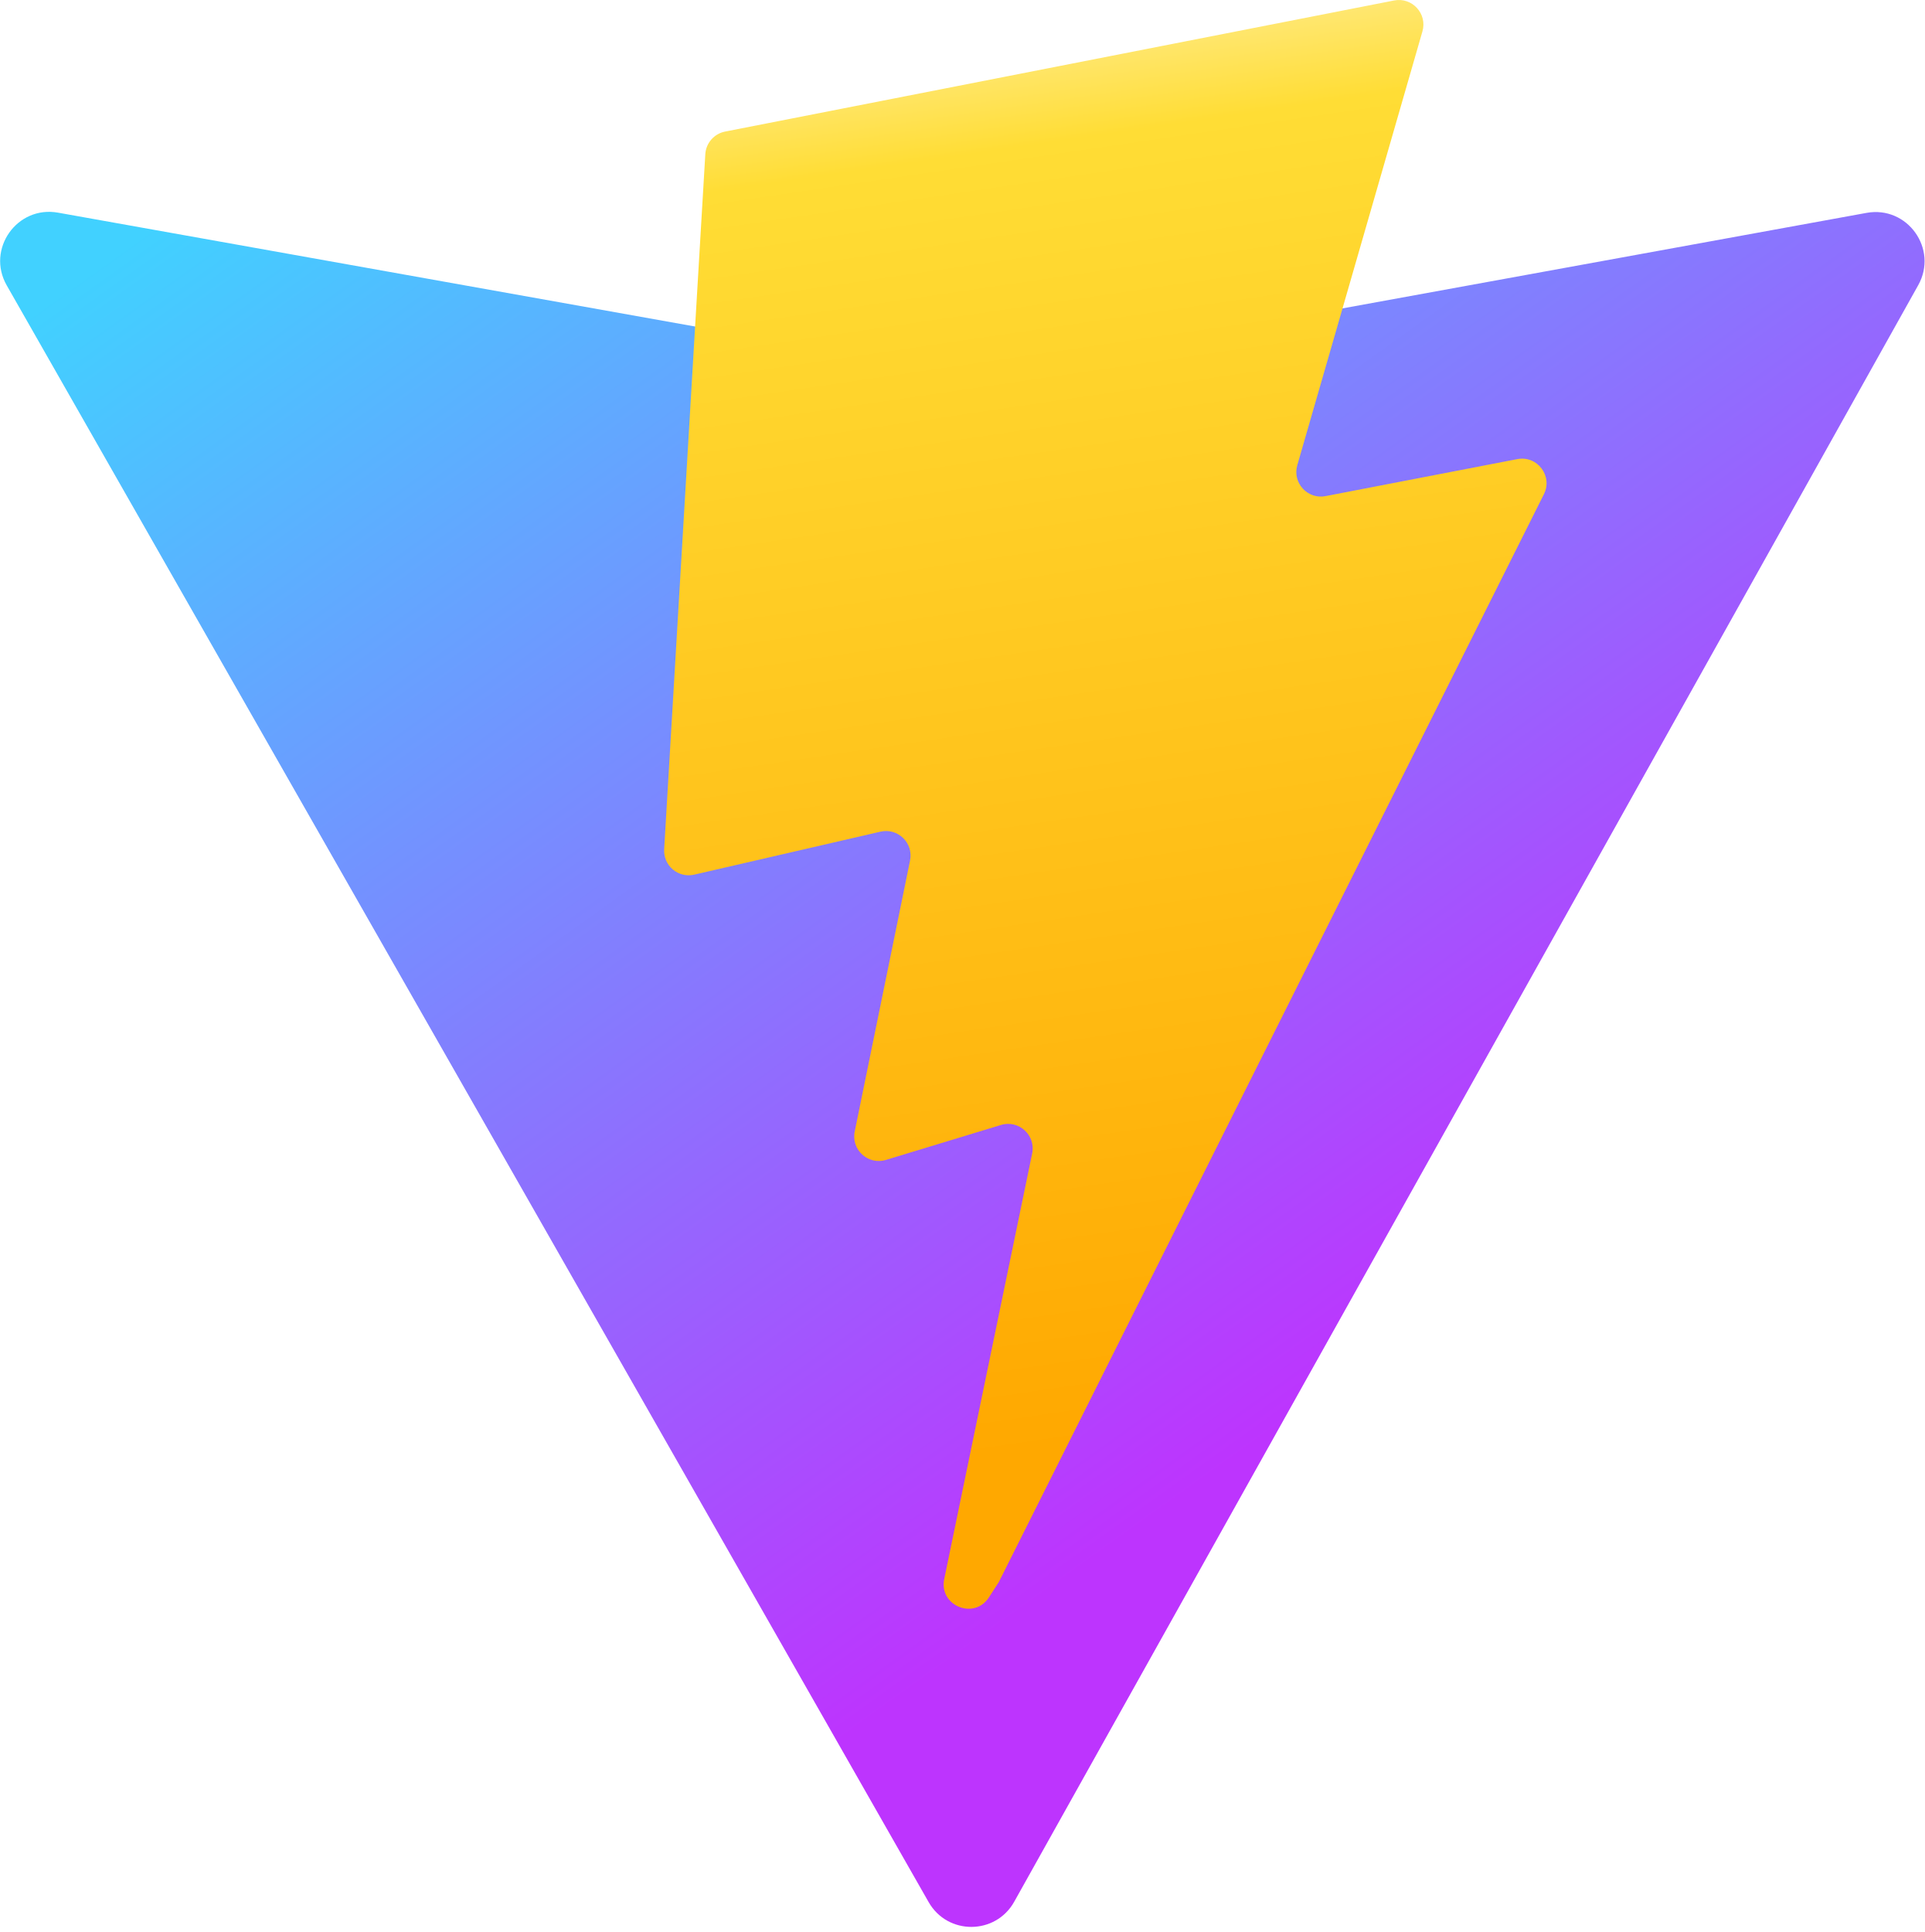
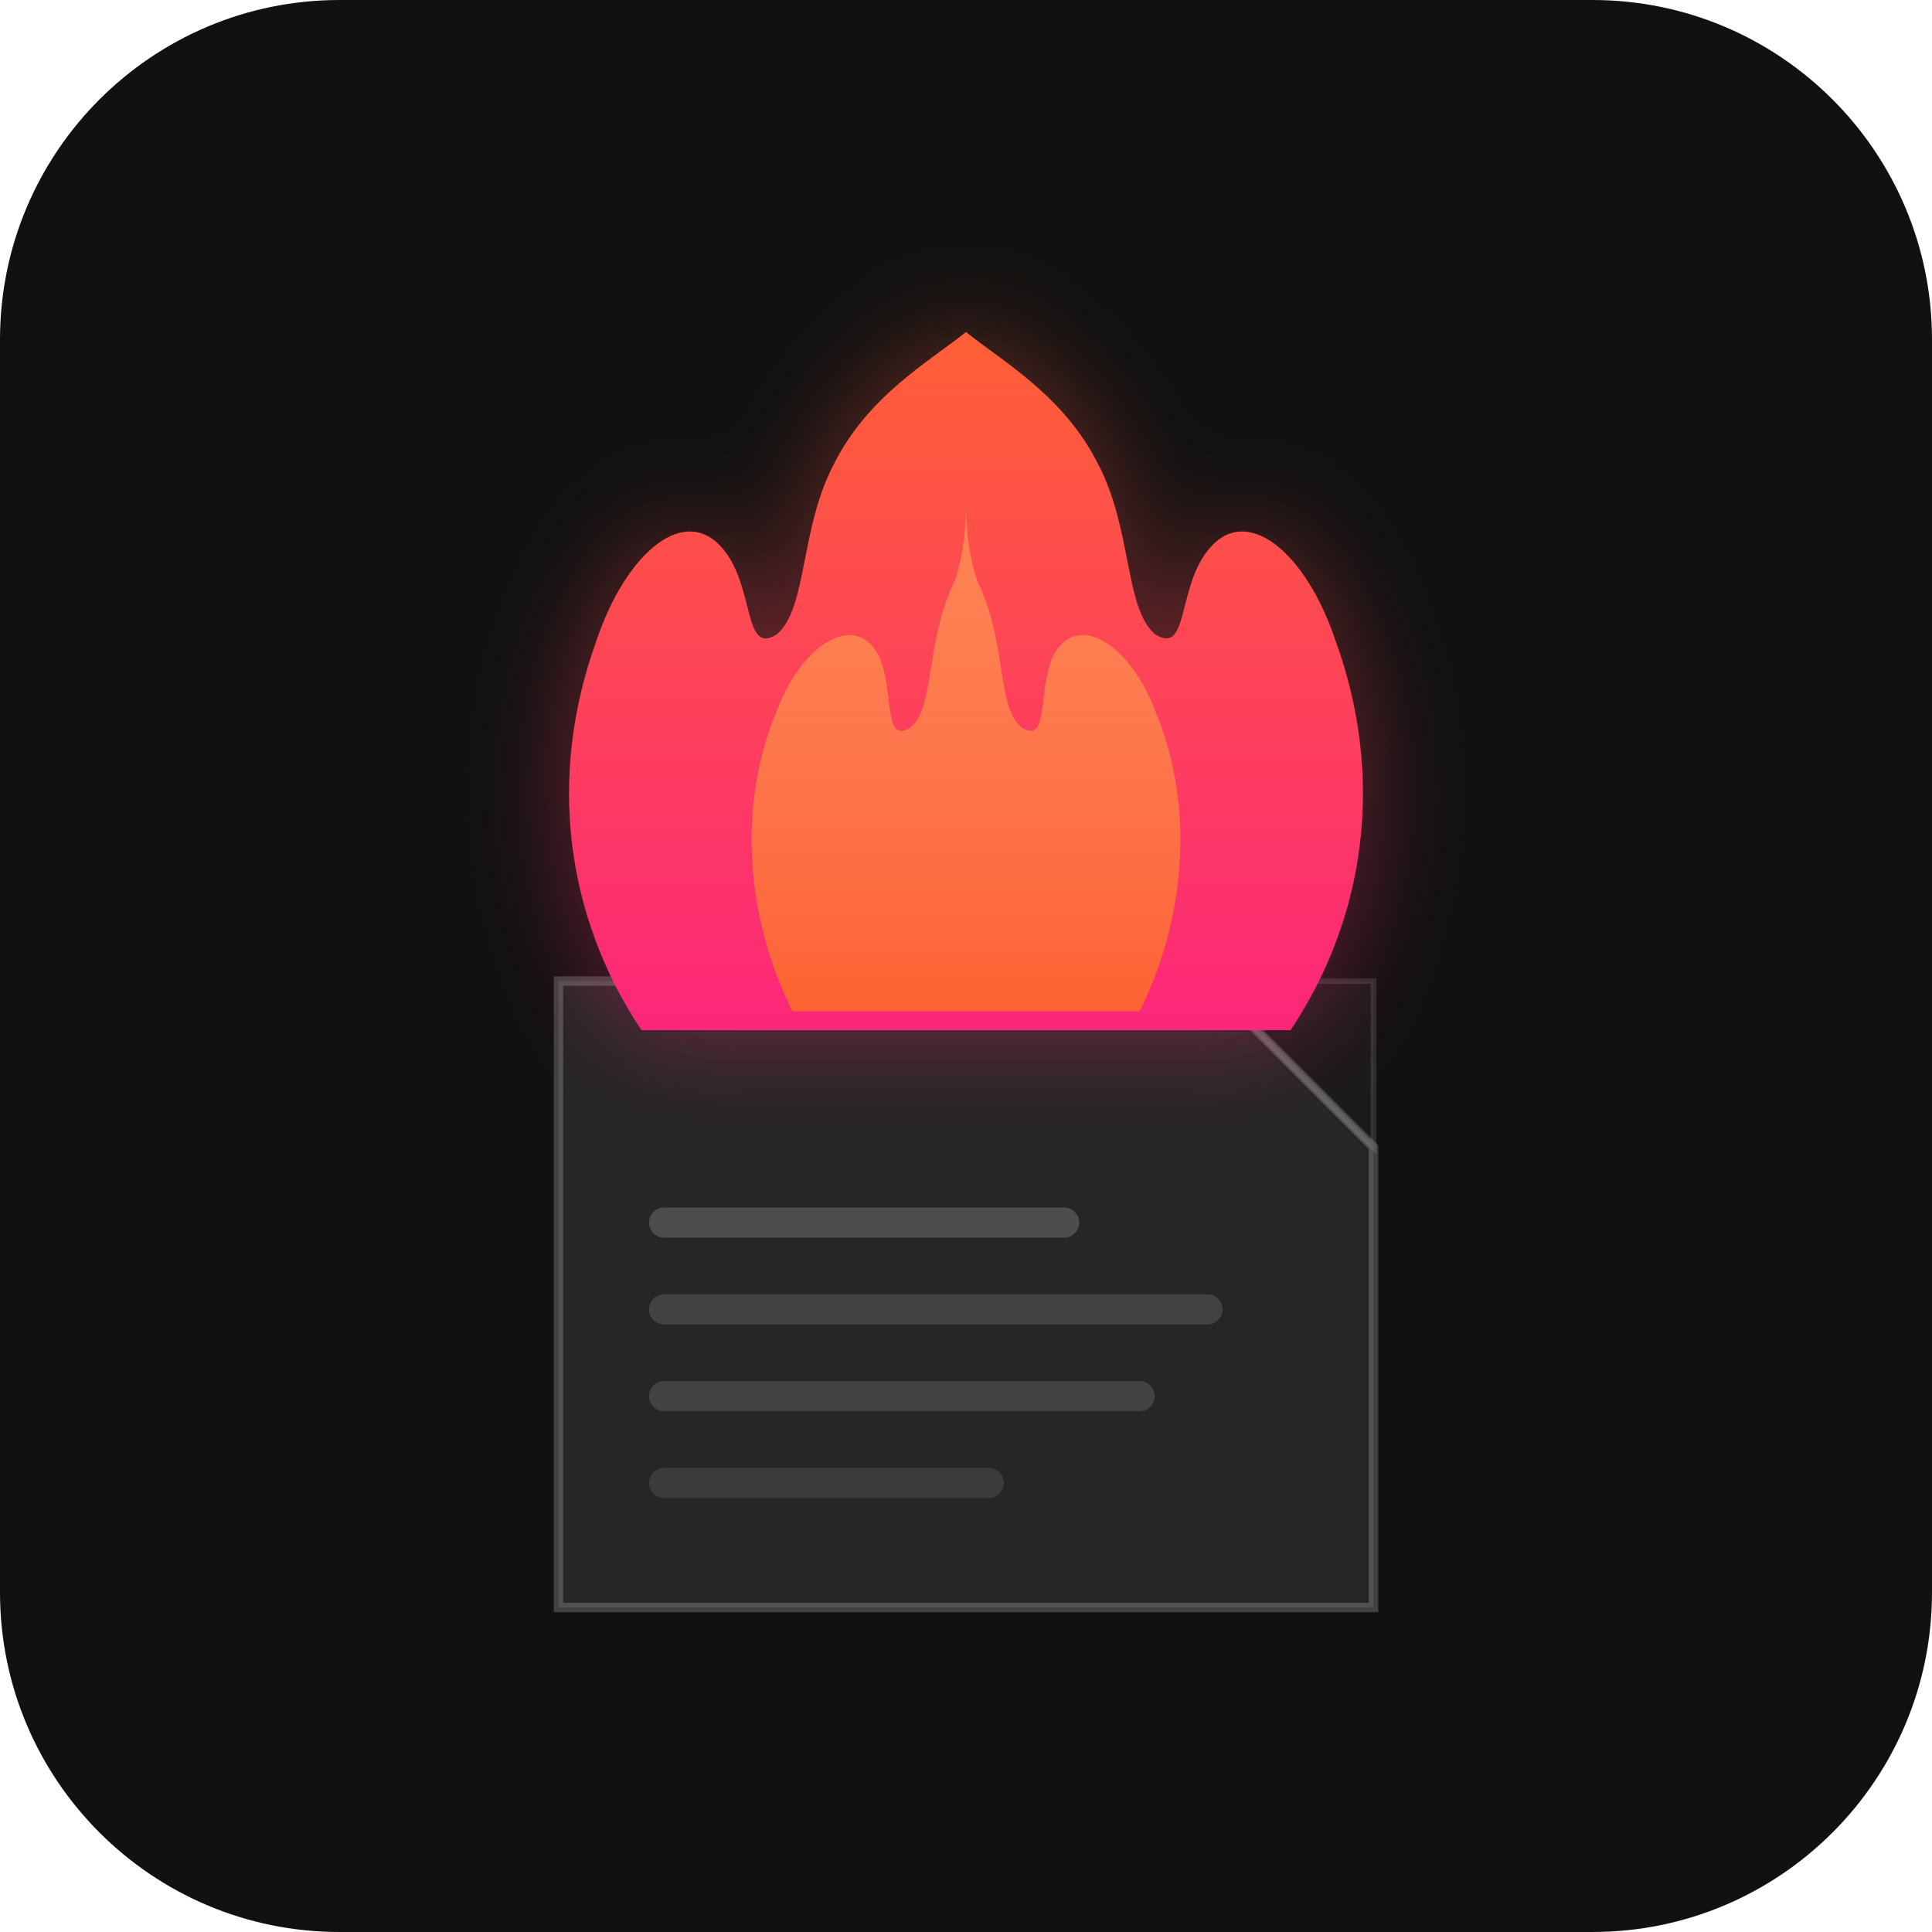
- <svg xmlns="http://www.w3.org/2000/svg" aria-hidden="true" role="img" class="iconify iconify--logos" width="31.88" height="32" preserveAspectRatio="xMidYMid meet" viewBox="0 0 256 257">
+ <svg xmlns="http://www.w3.org/2000/svg" viewBox="0 0 512 512" width="512" height="512">
  <defs>
-     <linearGradient id="IconifyId1813088fe1fbc01fb466" x1="-.828%" x2="57.636%" y1="7.652%" y2="78.411%">
-       <stop offset="0%" stop-color="#41D1FF" />
-       <stop offset="100%" stop-color="#BD34FE" />
+     <linearGradient id="fg" x1="256" y1="273" x2="256" y2="88" gradientUnits="userSpaceOnUse">
+       <stop offset="0%" stop-color="#fd267a" />
+       <stop offset="100%" stop-color="#ff6036" />
    </linearGradient>
-     <linearGradient id="IconifyId1813088fe1fbc01fb467" x1="43.376%" x2="50.316%" y1="2.242%" y2="89.03%">
-       <stop offset="0%" stop-color="#FFEA83" />
-       <stop offset="8.333%" stop-color="#FFDD35" />
-       <stop offset="100%" stop-color="#FFA800" />
+     <linearGradient id="ig" x1="256" y1="268" x2="256" y2="133" gradientUnits="userSpaceOnUse">
+       <stop offset="0%" stop-color="#ff8c00" stop-opacity="0.9" />
+       <stop offset="100%" stop-color="#ffe066" stop-opacity="0.55" />
    </linearGradient>
+     <filter id="glow" x="-40%" y="-40%" width="180%" height="180%">
+       <feGaussianBlur in="SourceGraphic" stdDeviation="14" result="blur" />
+       <feMerge>
+         <feMergeNode in="blur" />
+         <feMergeNode in="SourceGraphic" />
+       </feMerge>
+     </filter>
  </defs>
-   <path fill="url(#IconifyId1813088fe1fbc01fb466)" d="M255.153 37.938L134.897 252.976c-2.483 4.44-8.862 4.466-11.382.048L.875 37.958c-2.746-4.814 1.371-10.646 6.827-9.67l120.385 21.517a6.537 6.537 0 0 0 2.322-.004l117.867-21.483c5.438-.991 9.574 4.796 6.877 9.62Z" />
-   <path fill="url(#IconifyId1813088fe1fbc01fb467)" d="M185.432.063L96.44 17.501a3.268 3.268 0 0 0-2.634 3.014l-5.474 92.456a3.268 3.268 0 0 0 3.997 3.378l24.777-5.718c2.318-.535 4.413 1.507 3.936 3.838l-7.361 36.047c-.495 2.426 1.782 4.5 4.151 3.78l15.304-4.649c2.372-.72 4.652 1.36 4.15 3.788l-11.698 56.621c-.732 3.542 3.979 5.473 5.943 2.437l1.313-2.028l72.516-144.72c1.215-2.423-.88-5.186-3.54-4.672l-25.505 4.922c-2.396.462-4.435-1.77-3.759-4.114l16.646-57.705c.677-2.35-1.37-4.583-3.769-4.113Z" />
+   <rect width="512" height="512" rx="90" fill="#111111" />
+   <path d="M148,260 L320,260 L364,304 L364,426 L148,426 Z" fill="rgba(255,255,255,0.09)" stroke="rgba(255,255,255,0.20)" stroke-width="2.5" />
+   <path d="M320,260 L364,260 L364,304 Z" fill="rgba(255,255,255,0.04)" stroke="rgba(255,255,255,0.12)" stroke-width="1.5" />
+   <rect x="172" y="320" width="114" height="8" rx="4" fill="rgba(255,255,255,0.18)" />
+   <rect x="172" y="343" width="152" height="8" rx="4" fill="rgba(255,255,255,0.13)" />
+   <rect x="172" y="366" width="134" height="8" rx="4" fill="rgba(255,255,255,0.13)" />
+   <rect x="172" y="389" width="94" height="8" rx="4" fill="rgba(255,255,255,0.10)" />
+   <path d="M170,273            C150,243 145,206 158,170            C166,146 182,133 192,146            C200,156 197,174 206,168            C214,161 212,140 221,123            C230,105 246,96  256,88            C266,96  282,105 291,123            C300,140 298,161 306,168            C315,174 312,156 320,146            C330,133 346,146 354,170            C367,206 362,243 342,273 Z" fill="url(#fg)" filter="url(#glow)" opacity="0.38" />
+   <path d="M170,273            C150,243 145,206 158,170            C166,146 182,133 192,146            C200,156 197,174 206,168            C214,161 212,140 221,123            C230,105 246,96  256,88            C266,96  282,105 291,123            C300,140 298,161 306,168            C315,174 312,156 320,146            C330,133 346,146 354,170            C367,206 362,243 342,273 Z" fill="url(#fg)" />
+   <path d="M210,268            C198,244 195,214 206,188            C213,170 227,162 233,174            C237,183 234,197 241,193            C248,188 245,170 253,154            C256,145 256,136 256,133            C256,136 256,145 259,154            C267,170 264,188 271,193            C278,197 275,183 279,174            C285,162 299,170 306,188            C317,214 314,244 302,268 Z" fill="url(#ig)" opacity="0.65" />
</svg>
